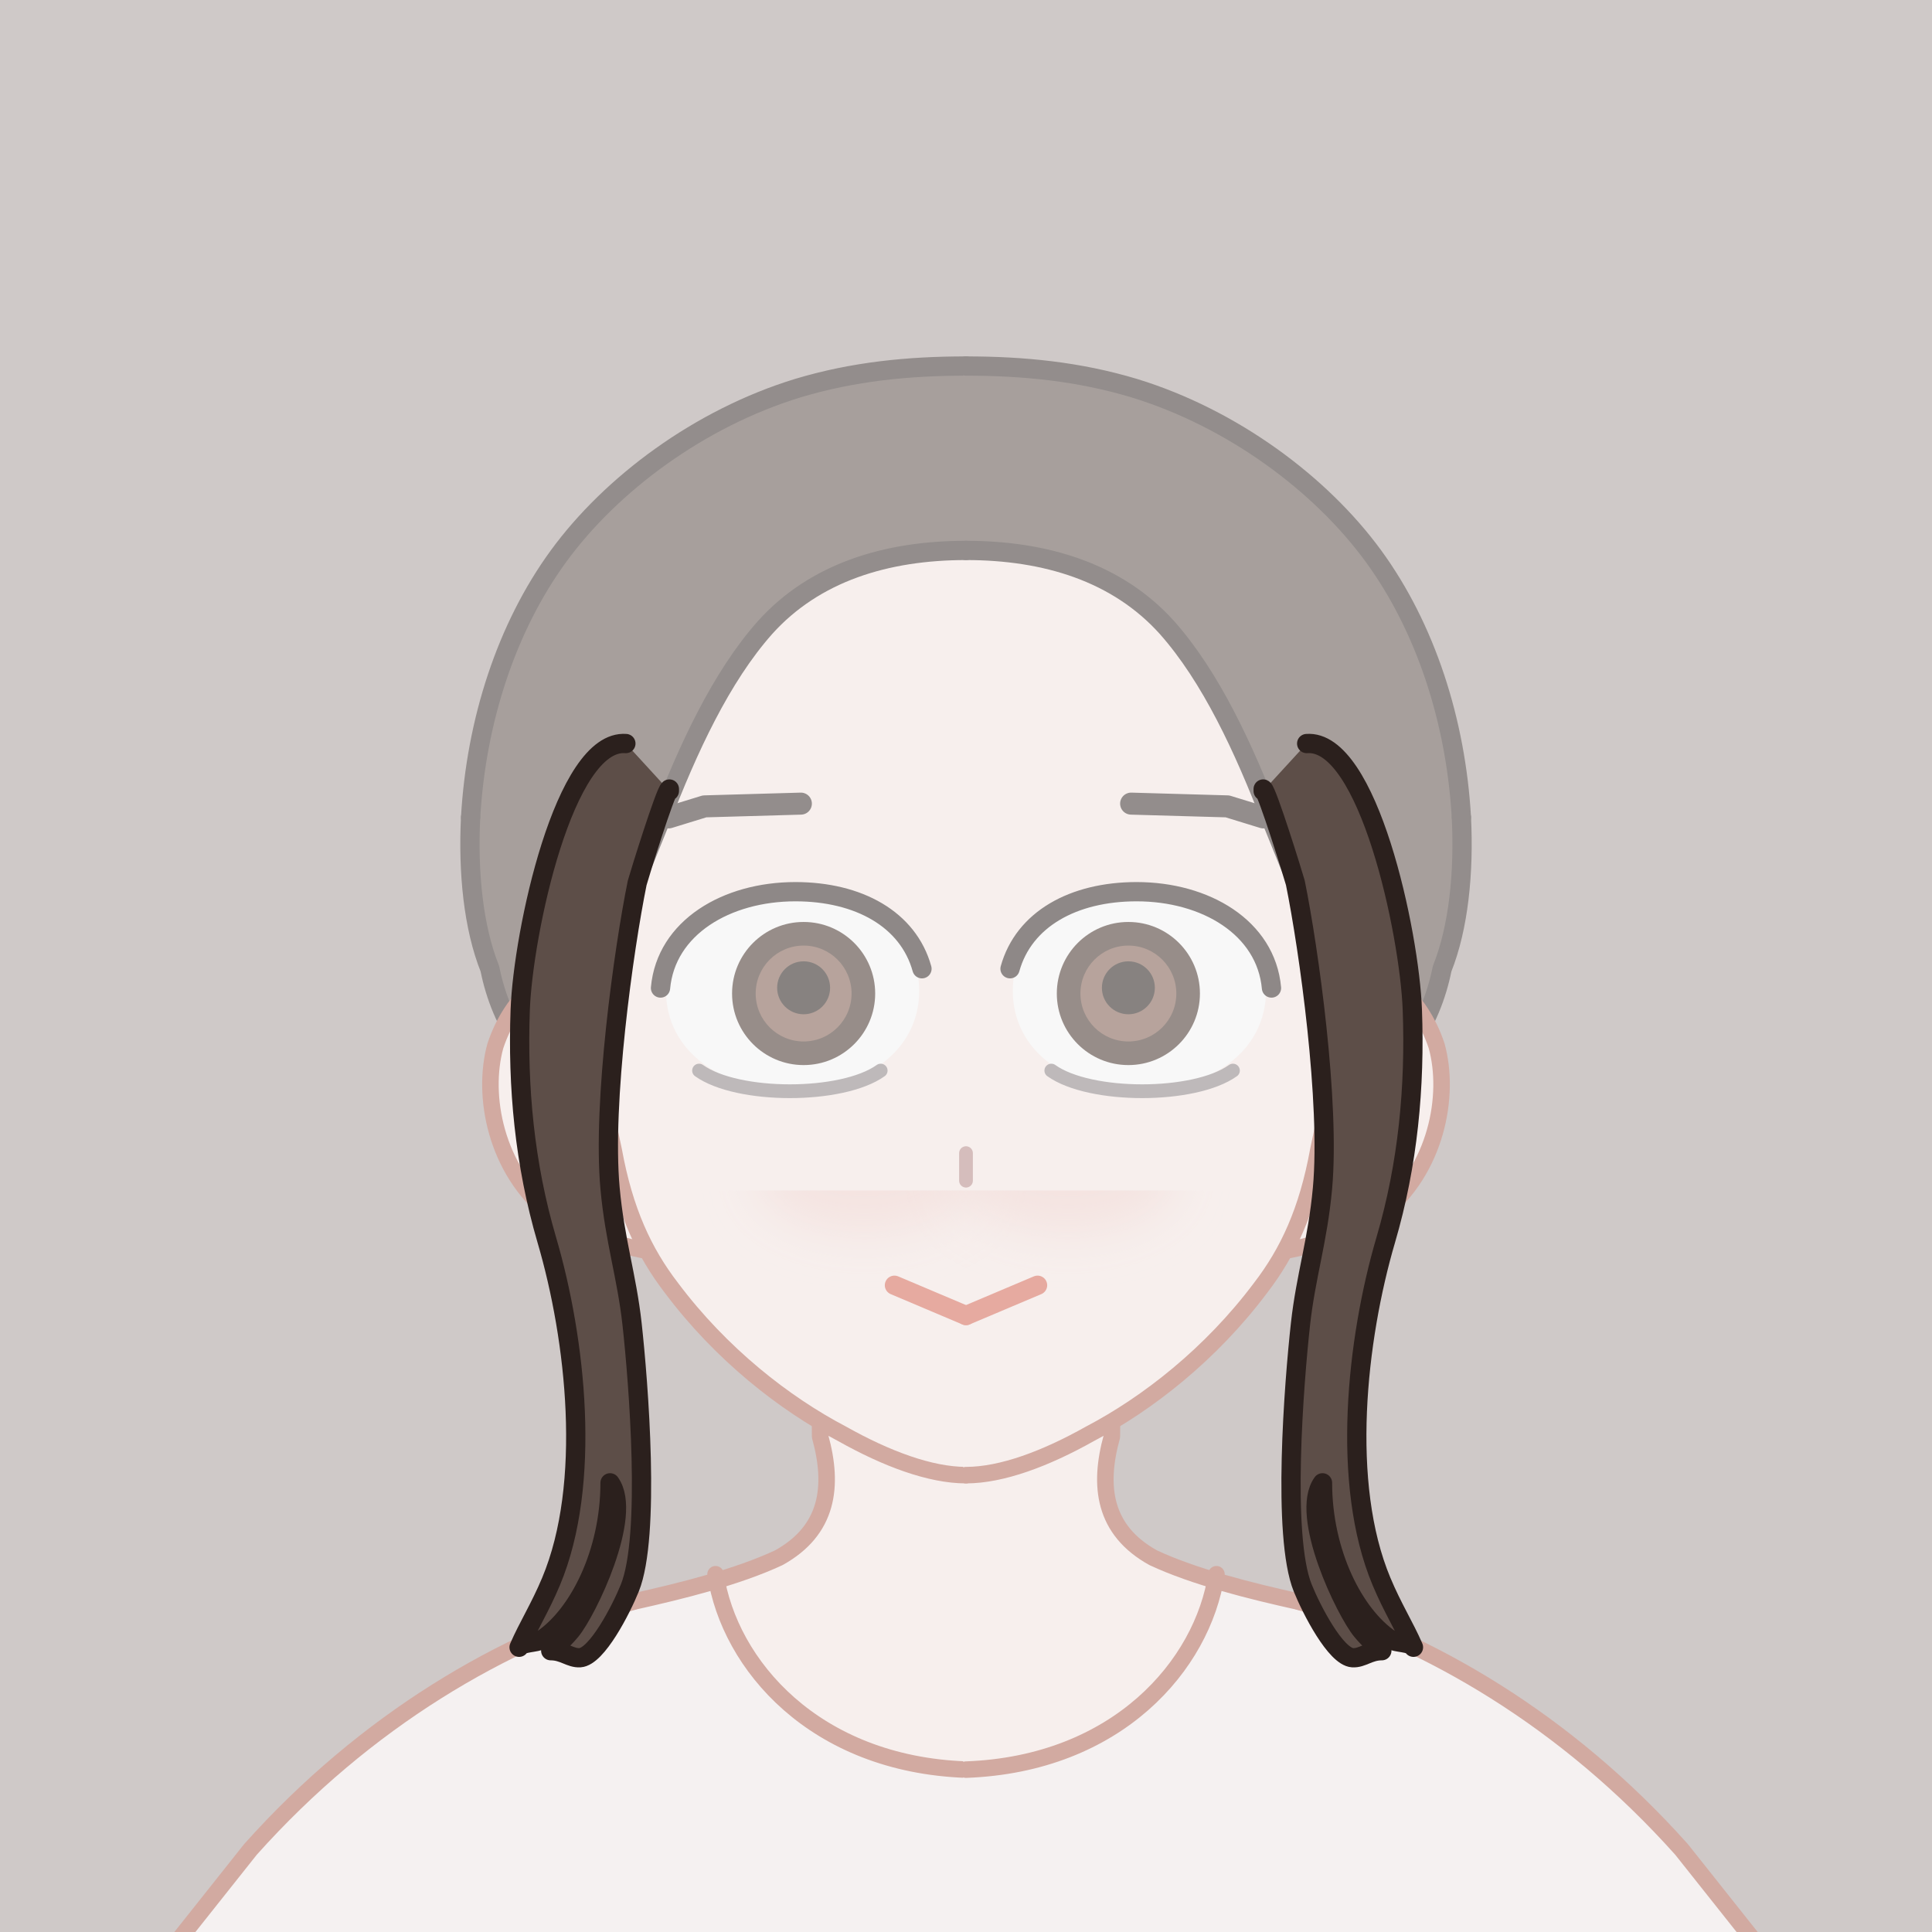
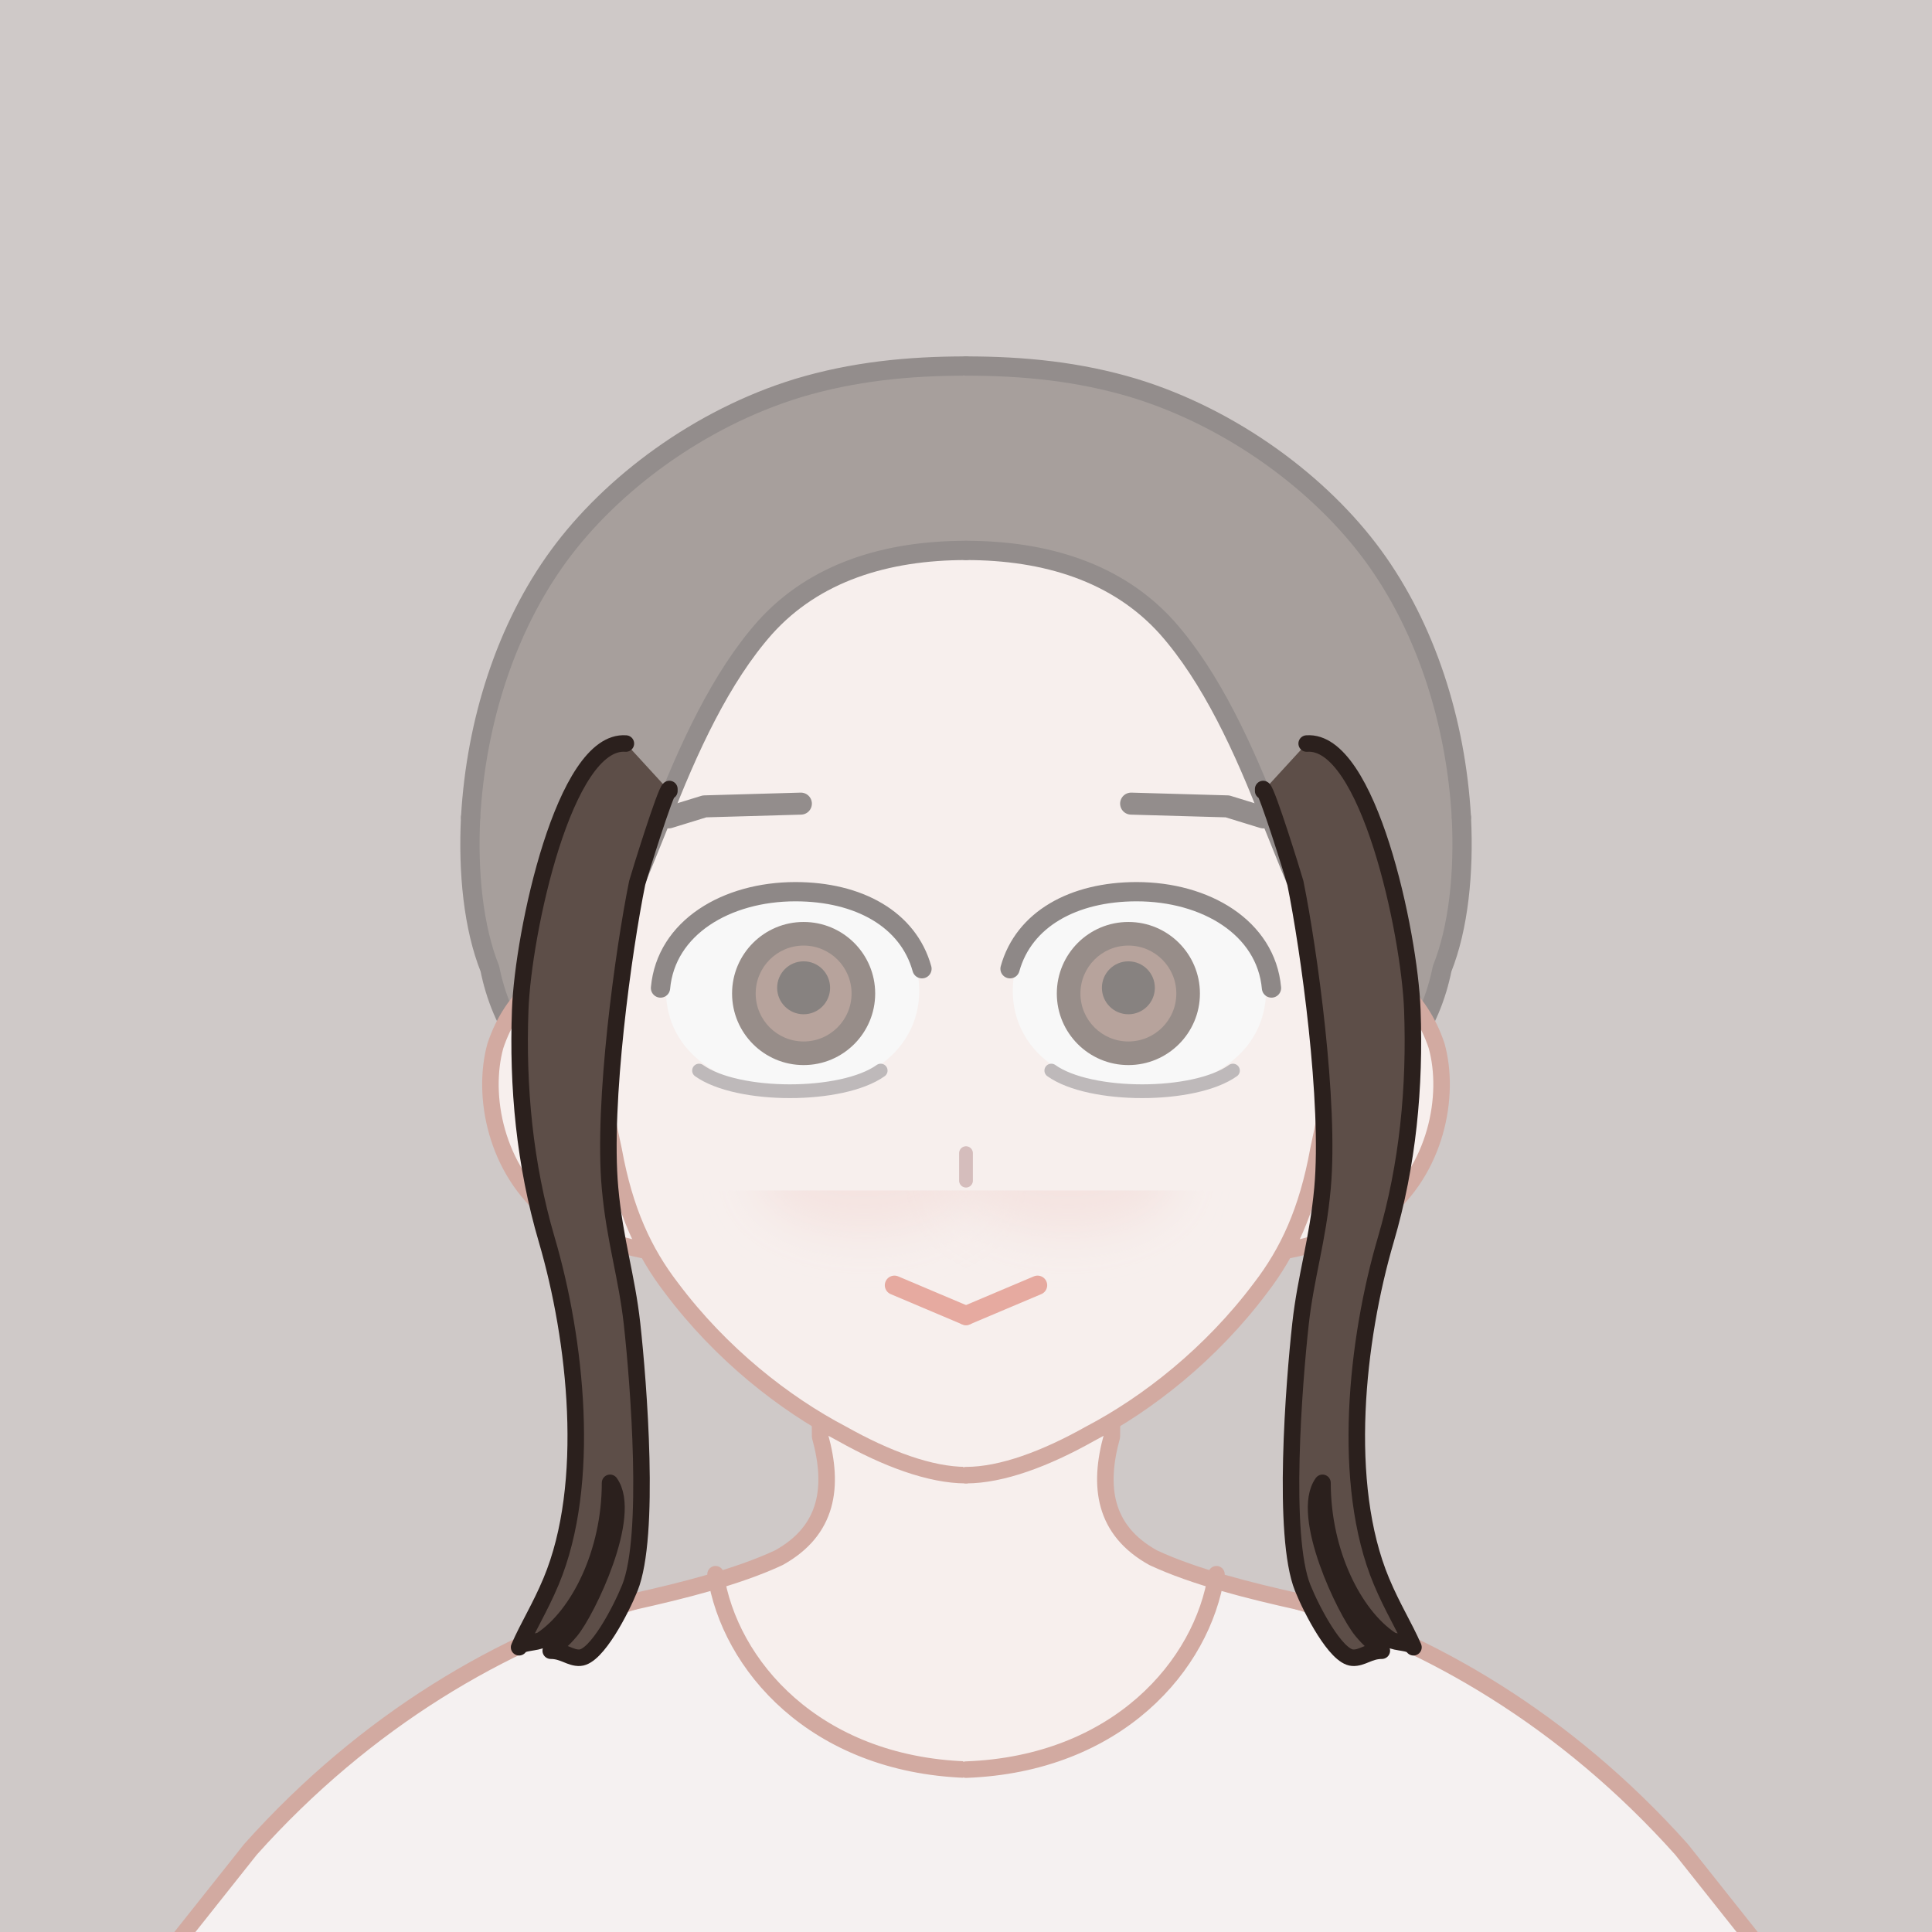
<svg xmlns="http://www.w3.org/2000/svg" width="702" height="702" viewBox="0 0 702 702">
  <defs>
    <clipPath id="clip-path-5">
      <path d="M242 432.56 L386 432.56 L386 563.54 L242 563.54 Z" />
    </clipPath>
    <filter id="filter-1" filterUnits="userSpaceOnUse" x="245" y="377" width="138" height="100" color-interpolation-filters="sRGB">
      <feGaussianBlur in="SourceGraphic" stdDeviation="9" color-interpolation-filters="linearRGB" />
    </filter>
    <clipPath id="clip-path-6">
      <path d="M460 432.56 L316 432.56 L316 563.54 L460 563.54 Z" />
    </clipPath>
    <filter id="filter-2" filterUnits="userSpaceOnUse" x="319" y="377" width="138" height="100" color-interpolation-filters="sRGB">
      <feGaussianBlur in="SourceGraphic" stdDeviation="9" color-interpolation-filters="linearRGB" />
    </filter>
    <clipPath id="clip-path-7">
      <path d="M242 381.97 C242 343.86 262 326 288 326 C314 326 334 343.86 334 381.97 C334 420.09 314 444.34 288 444.34 C262 444.34 242 420.09 242 381.97 Z" />
    </clipPath>
    <clipPath id="clip-path-8">
      <path d="M460 381.97 C460 343.86 440 326 414 326 C388 326 368 343.86 368 381.97 C368 420.09 388 444.34 414 444.34 C440 444.34 460 420.09 460 381.97 Z" />
    </clipPath>
  </defs>
  <g id="_ref">
    <g opacity="0.5">
      <rect x="0" y="0" width="702" height="702" fill="#ada19f" />
      <g data-layer="body">
        <g>
          <path d="M260 573 L230 582 C183 596 133 625 91 672 L60 712 L352 712 L352 643 C296 641 265 605 260 573 Z" fill="#f9f2f1" />
          <path d="M296 490 L298 522 C303 540 301 556 283 566 L260 573 C265 605 296 641 352 643 L352 490 Z" fill="#fdeeea" />
          <path d="M230 582 C183 596 133 625 91 672 L64 706" fill="none" stroke="#b46352" stroke-width="6" stroke-linecap="round" stroke-linejoin="round" />
          <path d="M296 500 C298 510 298 516 298 522 C303 540 301 556 283 566 C268 573 248 578 230 582" fill="none" stroke="#b46352" stroke-width="6" stroke-linecap="round" stroke-linejoin="round" />
          <path d="M260 572 C265 605 296 641 351 643" fill="none" stroke="#b46352" stroke-width="6" stroke-linecap="round" stroke-linejoin="round" />
        </g>
        <g>
          <path d="M442 573 L472 582 C519 596 569 625 611 672 L642 712 L350 712 L350 643 C406 641 437 605 442 573 Z" fill="#f9f2f1" />
          <path d="M406 490 L404 522 C399 540 401 556 419 566 L442 573 C437 605 406 641 350 643 L350 490 Z" fill="#fdeeea" />
          <path d="M472 582 C519 596 569 625 611 672 L638 706" fill="none" stroke="#b46352" stroke-width="6" stroke-linecap="round" stroke-linejoin="round" />
          <path d="M406 500 C404 510 404 516 404 522 C399 540 401 556 419 566 C434 573 454 578 472 582" fill="none" stroke="#b46352" stroke-width="6" stroke-linecap="round" stroke-linejoin="round" />
          <path d="M442 572 C437 605 406 641 351 643" fill="none" stroke="#b46352" stroke-width="6" stroke-linecap="round" stroke-linejoin="round" />
        </g>
      </g>
      <g data-layer="hairBase">
        <g>
          <path d="M352 133 L351 133 C330 133 310 135 290 141 C254 152 222 176 203 202 C184 228 173 262 171 297 C170 317 172 337 178 352 C180 362 184 372 190 380 L198 386 L352 386 Z" fill="#5d4e48" />
          <path d="M351 133 C330 133 310 135 290 141 C254 152 222 176 203 202 C184 228 173 262 171 297" fill="none" stroke="#352a27" stroke-width="7" stroke-linecap="round" stroke-linejoin="round" />
          <path d="M171 297 C170 317 172 337 178 352 C180 362 184 372 190 380" fill="none" stroke="#352a27" stroke-width="7" stroke-linecap="round" stroke-linejoin="round" />
        </g>
        <g>
          <path d="M350 133 L351 133 C372 133 392 135 412 141 C448 152 480 176 499 202 C518 228 529 262 531 297 C532 317 530 337 524 352 C522 362 518 372 512 380 L504 386 L350 386 Z" fill="#5d4e48" />
          <path d="M351 133 C372 133 392 135 412 141 C448 152 480 176 499 202 C518 228 529 262 531 297" fill="none" stroke="#352a27" stroke-width="7" stroke-linecap="round" stroke-linejoin="round" />
          <path d="M531 297 C532 317 530 337 524 352 C522 362 518 372 512 380" fill="none" stroke="#352a27" stroke-width="7" stroke-linecap="round" stroke-linejoin="round" />
        </g>
      </g>
      <g data-layer="ear">
        <g>
          <path d="M215 352 C200 350 186 362 180 380 C175 398 180 425 200 441 C212 449 226 453 238 455 L225 380 Z" fill="#fdeeea" />
          <path d="M215 352 C200 350 186 362 180 380 C175 398 180 425 200 441 C212 449 226 453 238 455" fill="none" stroke="#b46352" stroke-width="6" stroke-linecap="round" stroke-linejoin="round" />
        </g>
        <g>
          <path d="M487 352 C502 350 516 362 522 380 C527 398 522 425 502 441 C490 449 476 453 464 455 L477 380 Z" fill="#fdeeea" />
          <path d="M487 352 C502 350 516 362 522 380 C527 398 522 425 502 441 C490 449 476 453 464 455" fill="none" stroke="#b46352" stroke-width="6" stroke-linecap="round" stroke-linejoin="round" />
        </g>
      </g>
      <g data-layer="face">
        <g>
          <path d="M352 200 L351 200 C322 200 296 208 278 228 C262 246 250 272 240 298 C232 318 223 340 214 358 C216 380 219 400 223 418 C227 440 234 455 244 468 C262 492 285 510 306 521 C322 530 338 536 351 536 L352 536 Z" fill="#fdeeea" />
          <path d="M214 358 C216 380 219 400 223 418 C227 440 234 455 244 468 C262 492 285 510 306 521 C322 530 338 536 351 536" fill="none" stroke="#b46352" stroke-width="6" stroke-linecap="round" stroke-linejoin="round" />
        </g>
        <g>
          <path d="M350 200 L351 200 C380 200 406 208 424 228 C440 246 452 272 462 298 C470 318 479 340 488 358 C486 380 483 400 479 418 C475 440 468 455 458 468 C440 492 417 510 396 521 C380 530 364 536 351 536 L350 536 Z" fill="#fdeeea" />
          <path d="M488 358 C486 380 483 400 479 418 C475 440 468 455 458 468 C440 492 417 510 396 521 C380 530 364 536 351 536" fill="none" stroke="#b46352" stroke-width="6" stroke-linecap="round" stroke-linejoin="round" />
        </g>
      </g>
      <g data-layer="makeup">
        <g clip-path="url(#clip-path-5)">
          <g filter="url(#filter-1)">
            <ellipse cx="314" cy="427" rx="40" ry="21" fill="#f3bfb8" opacity="0.5" />
          </g>
        </g>
        <g clip-path="url(#clip-path-6)">
          <g filter="url(#filter-2)">
            <ellipse cx="388" cy="427" rx="40" ry="21" fill="#f3bfb8" opacity="0.5" />
          </g>
        </g>
      </g>
      <g data-layer="mouth">
        <line x1="325" y1="467" x2="351" y2="478" fill="none" stroke="#dc6450" stroke-width="7" stroke-linecap="round" stroke-linejoin="round" />
        <line x1="377" y1="467" x2="351" y2="478" fill="none" stroke="#dc6450" stroke-width="7" stroke-linecap="round" stroke-linejoin="round" />
        <line x1="351" y1="419" x2="351" y2="429" fill="none" stroke="#b98a88" stroke-width="5" stroke-linecap="round" />
      </g>
      <g data-layer="eye">
        <path d="M242 360 C242 338 262 326 288 326 C314 326 334 338 334 360 C334 382 314 396 288 396 C262 396 242 382 242 360 Z" fill="#ffffff" />
        <g clip-path="url(#clip-path-7)">
          <g>
            <circle cx="292" cy="361" r="26" fill="#3e2a22" />
            <circle cx="292" cy="361" r="17.42" fill="#7e5647" />
            <circle cx="292" cy="358.92" r="9.62" fill="#1e1410" />
          </g>
        </g>
        <g>
          <path d="M254 389 C268 399 306 399 320 389" fill="none" stroke="#8b8284" stroke-width="5" stroke-linecap="round" />
          <path d="M240 359 C242 337 264 324 289 324 C312 324 330 334 335 352" fill="none" stroke="#2b201d" stroke-width="7" stroke-linecap="round" stroke-linejoin="round" />
        </g>
        <g>
          <path d="M460 360 C460 338 440 326 414 326 C388 326 368 338 368 360 C368 382 388 396 414 396 C440 396 460 382 460 360 Z" fill="#ffffff" />
          <g clip-path="url(#clip-path-8)">
            <g>
              <circle cx="410" cy="361" r="26" fill="#3e2a22" />
              <circle cx="410" cy="361" r="17.42" fill="#7e5647" />
              <circle cx="410" cy="358.92" r="9.62" fill="#1e1410" />
            </g>
          </g>
          <g>
            <path d="M448 389 C434 399 396 399 382 389" fill="none" stroke="#8b8284" stroke-width="5" stroke-linecap="round" />
            <path d="M462 359 C460 337 438 324 413 324 C390 324 372 334 367 352" fill="none" stroke="#2b201d" stroke-width="7" stroke-linecap="round" stroke-linejoin="round" />
          </g>
        </g>
      </g>
      <g data-layer="hairLine">
        <path d="M351 200 C322 200 296 208 278 228 C262 246 250 272 240 298 C232 318 223 340 214 358" fill="none" stroke="#352a27" stroke-width="7" stroke-linecap="round" stroke-linejoin="round" />
        <path d="M351 200 C380 200 406 208 424 228 C440 246 452 272 462 298 C470 318 479 340 488 358" fill="none" stroke="#352a27" stroke-width="7" stroke-linecap="round" stroke-linejoin="round" />
      </g>
      <g data-layer="brow">
        <polyline points="243,297 256,293 291,292" fill="none" stroke="#352a27" stroke-width="8" stroke-linecap="round" stroke-linejoin="round" />
        <polyline points="459,297 446,293 411,292" fill="none" stroke="#352a27" stroke-width="8" stroke-linecap="round" stroke-linejoin="round" />
      </g>
    </g>
  </g>
  <g id="half">
-     <path d="M243.221 287.41 L243.221 286.69 C241.791 287.41 232.395 317.64 231.53 320.78 C226.62 344.94 218.834 400.62 221.665 431.74 C223.409 450.89 227.731 463.62 229.659 481.06 C232.011 502.35 236.449 558.14 228.851 576.99 C225.676 584.87 216.86 601.96 210.734 602.34 C207.232 602.56 204.79 599.79 200.11 599.79 C202.87 596.8 203.883 596.75 207.37 592.57 C213.265 585.5 230.158 550.56 221.665 538.79 C221.665 564.33 210.195 586.85 196.962 595.74 C195.079 597 189.264 596.66 188.613 598.54 C191.871 591.02 196.2 584.26 200.242 574.6 C215.096 539.11 209.297 486.66 198.672 450.49 C190.593 422.98 187.994 394.88 189.025 366.88 C190.053 338.97 205.05 268.45 227.414 270.17" fill="#5d4e48" stroke="#2b201d" stroke-width="7" stroke-linecap="round" stroke-linejoin="round" />
-     <path d="M458.979 287.41 L458.979 286.69 C460.409 287.41 469.806 317.64 470.671 320.78 C475.58 344.94 483.367 400.62 480.535 431.74 C478.792 450.89 474.47 463.62 472.542 481.06 C470.189 502.35 465.751 558.14 473.35 576.99 C476.525 584.87 485.34 601.96 491.466 602.34 C494.968 602.56 497.41 599.79 502.091 599.79 C499.331 596.8 498.318 596.75 494.831 592.57 C488.936 585.5 472.043 550.56 480.535 538.79 C480.535 564.33 492.005 586.85 505.239 595.74 C507.122 597 512.936 596.66 513.587 598.54 C510.329 591.02 506.001 584.26 501.959 574.6 C487.105 539.11 492.904 486.66 503.528 450.49 C511.607 422.98 514.207 394.88 513.175 366.88 C512.147 338.97 497.15 268.45 474.787 270.17" fill="#5d4e48" stroke="#2b201d" stroke-width="7" stroke-linecap="round" stroke-linejoin="round" />
+     <path d="M243.221 287.41 L243.221 286.69 C241.791 287.41 232.395 317.64 231.53 320.78 C226.62 344.94 218.834 400.62 221.665 431.74 C223.409 450.89 227.731 463.62 229.659 481.06 C232.011 502.35 236.449 558.14 228.851 576.99 C225.676 584.87 216.86 601.96 210.734 602.34 C207.232 602.56 204.79 599.79 200.11 599.79 C202.87 596.8 203.883 596.75 207.37 592.57 C213.265 585.5 230.158 550.56 221.665 538.79 C221.665 564.33 210.195 586.85 196.962 595.74 C195.079 597 189.264 596.66 188.613 598.54 C191.871 591.02 196.2 584.26 200.242 574.6 C215.096 539.11 209.297 486.66 198.672 450.49 C190.593 422.98 187.994 394.88 189.025 366.88 C190.053 338.97 205.05 268.45 227.414 270.17" fill="#5d4e48" stroke="#2b201d" stroke-width="6" stroke-linecap="round" stroke-linejoin="round" />
+     <path d="M458.979 287.41 L458.979 286.69 C460.409 287.41 469.806 317.64 470.671 320.78 C475.58 344.94 483.367 400.62 480.535 431.74 C478.792 450.89 474.47 463.62 472.542 481.06 C470.189 502.35 465.751 558.14 473.35 576.99 C476.525 584.87 485.34 601.96 491.466 602.34 C494.968 602.56 497.41 599.79 502.091 599.79 C499.331 596.8 498.318 596.75 494.831 592.57 C488.936 585.5 472.043 550.56 480.535 538.79 C480.535 564.33 492.005 586.85 505.239 595.74 C507.122 597 512.936 596.66 513.587 598.54 C510.329 591.02 506.001 584.26 501.959 574.6 C487.105 539.11 492.904 486.66 503.528 450.49 C511.607 422.98 514.207 394.88 513.175 366.88 C512.147 338.97 497.15 268.45 474.787 270.17" fill="#5d4e48" stroke="#2b201d" stroke-width="6" stroke-linecap="round" stroke-linejoin="round" />
  </g>
</svg>
